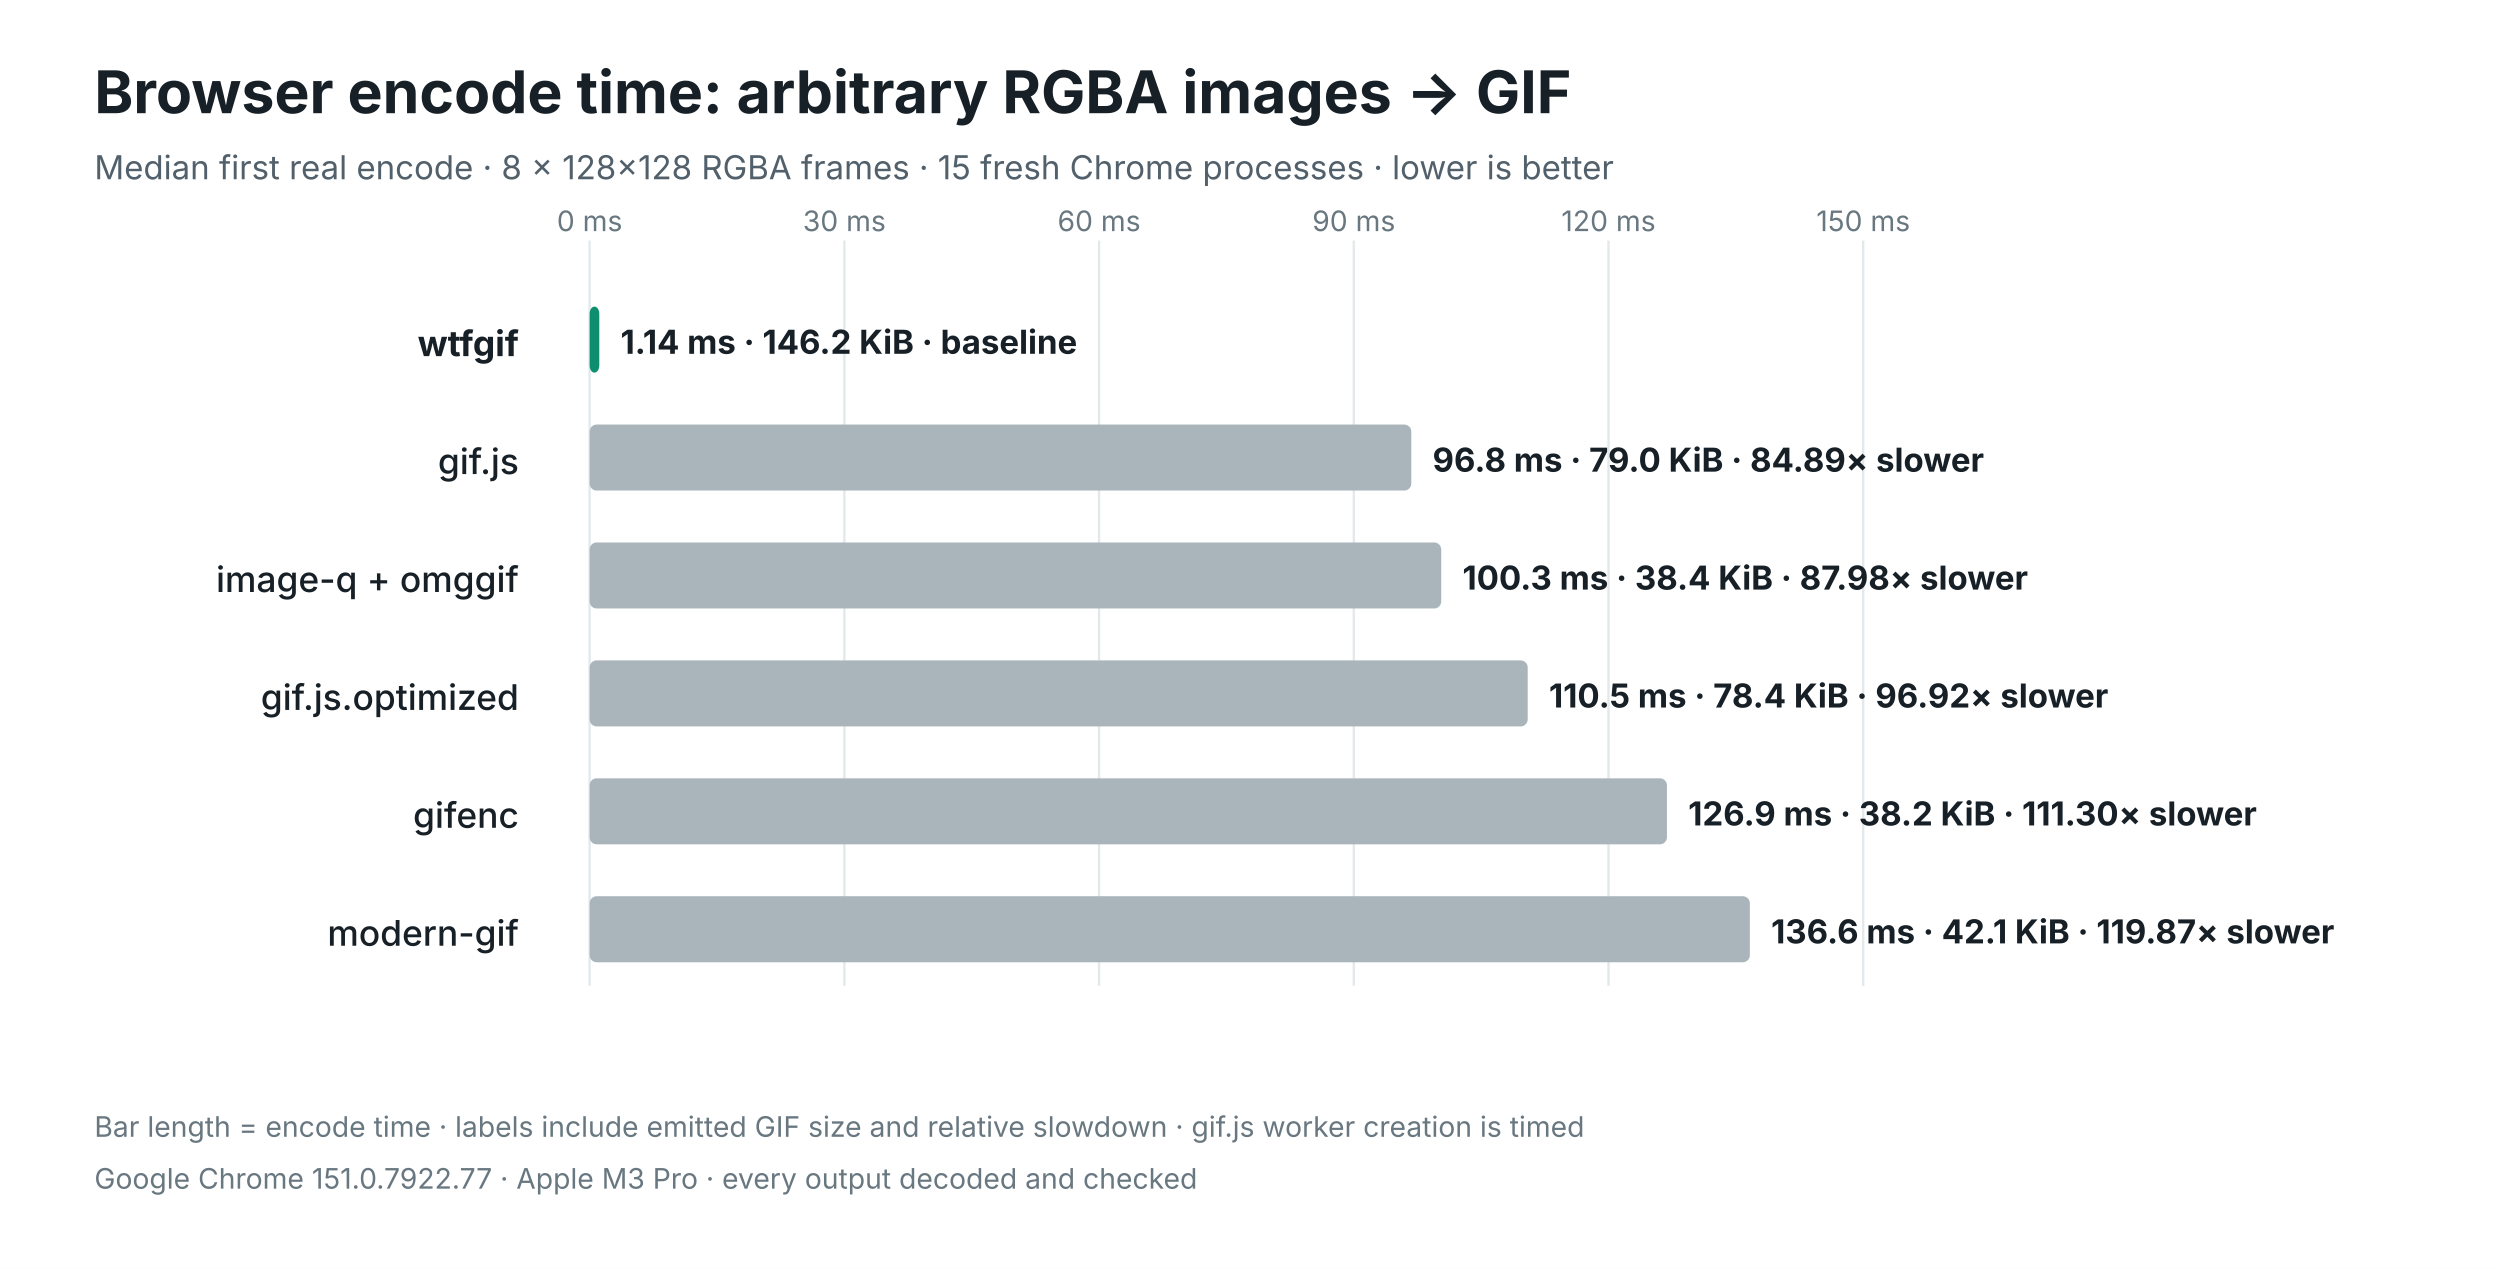
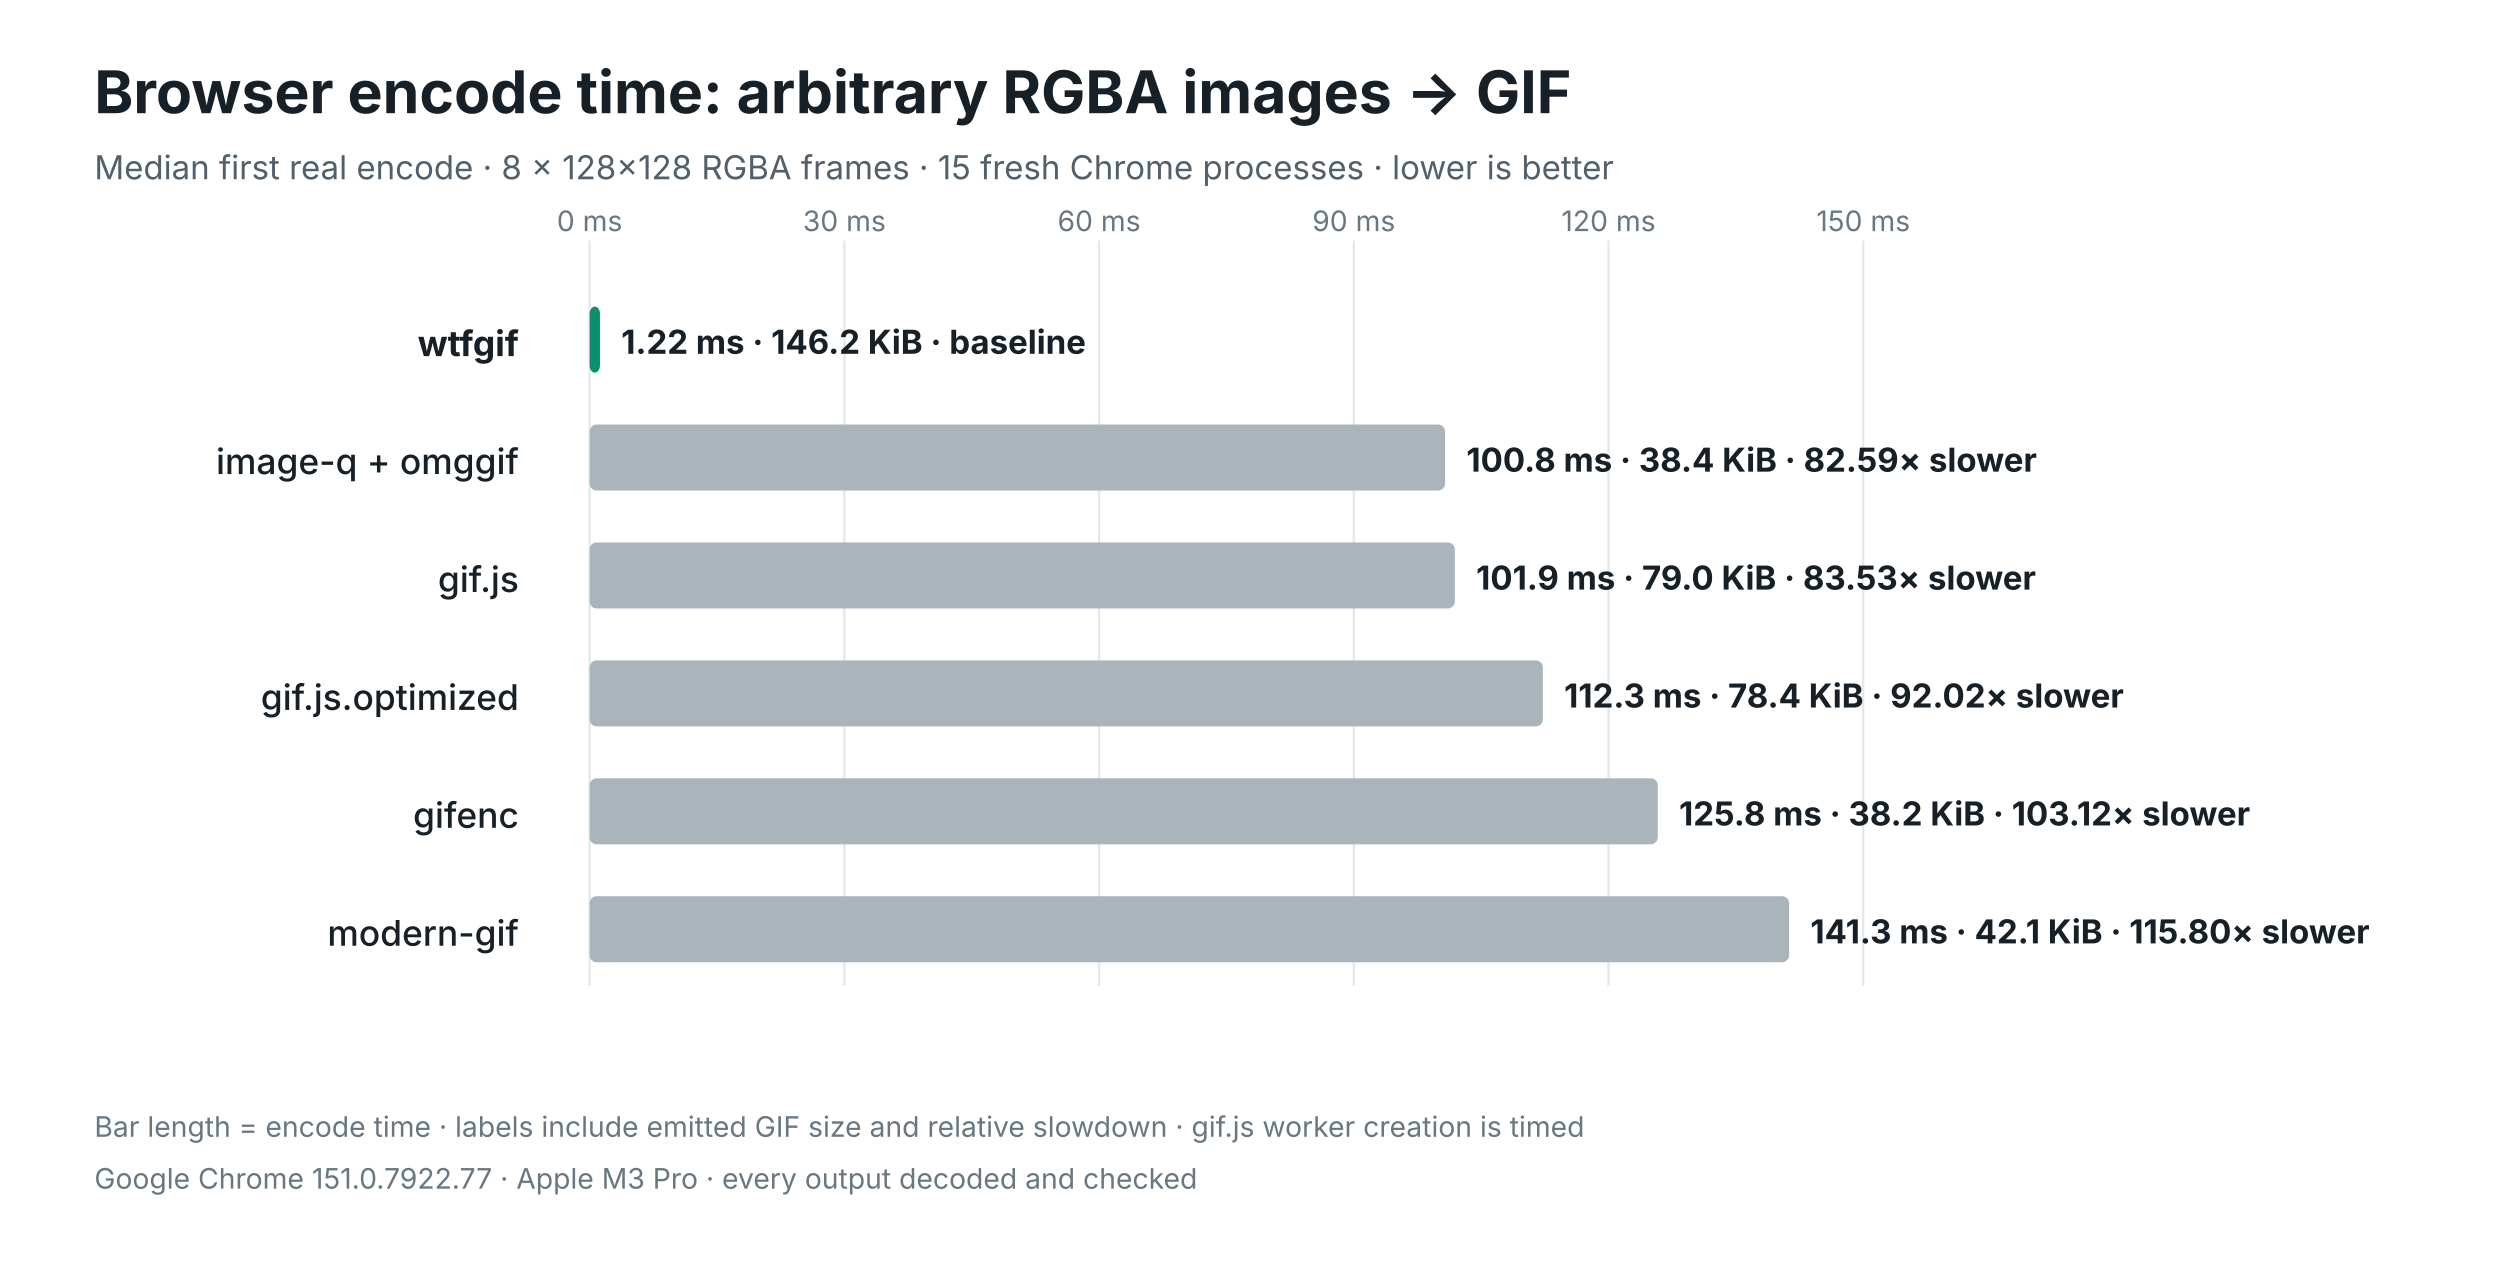
<svg xmlns="http://www.w3.org/2000/svg" width="1060" height="538" viewBox="0 0 1060 538" role="img" aria-labelledby="title desc">
  <rect width="100%" height="100%" fill="#ffffff" />
  <g font-family="ui-sans-serif, -apple-system, BlinkMacSystemFont, Segoe UI, sans-serif" fill="#172026">
    <text x="40" y="48" font-size="25" font-weight="700">Browser encode time: arbitrary RGBA images → GIF</text>
    <text x="40" y="76" font-size="14" fill="#51606a">Median first real encode · 8 × 128×128 RGBA frames · 15 fresh Chrome processes · lower is better</text>
    <line x1="250" y1="102" x2="250" y2="418" stroke="#e3e8eb" stroke-width="1" />
    <text x="250" y="98" text-anchor="middle" font-size="12" fill="#687780">0 ms</text>
    <line x1="358" y1="102" x2="358" y2="418" stroke="#e3e8eb" stroke-width="1" />
    <text x="358" y="98" text-anchor="middle" font-size="12" fill="#687780">30 ms</text>
    <line x1="466" y1="102" x2="466" y2="418" stroke="#e3e8eb" stroke-width="1" />
    <text x="466" y="98" text-anchor="middle" font-size="12" fill="#687780">60 ms</text>
    <line x1="574" y1="102" x2="574" y2="418" stroke="#e3e8eb" stroke-width="1" />
    <text x="574" y="98" text-anchor="middle" font-size="12" fill="#687780">90 ms</text>
    <line x1="682" y1="102" x2="682" y2="418" stroke="#e3e8eb" stroke-width="1" />
    <text x="682" y="98" text-anchor="middle" font-size="12" fill="#687780">120 ms</text>
    <line x1="790" y1="102" x2="790" y2="418" stroke="#e3e8eb" stroke-width="1" />
    <text x="790" y="98" text-anchor="middle" font-size="12" fill="#687780">150 ms</text>
    <text x="220" y="151" text-anchor="end" font-size="15" font-weight="700">wtfgif</text>
-     <rect x="250" y="130" width="4.1" height="28" rx="3" fill="#0d8f6f" />
-     <text x="263.1" y="150" text-anchor="start" font-size="14" font-weight="700" fill="#172026">1.14 ms · 146.2 KiB · baseline</text>
-     <text x="220" y="201" text-anchor="end" font-size="15" font-weight="500">gif.js</text>
-     <rect x="250" y="180" width="348.39" height="28" rx="3" fill="#aab5bb" />
-     <text x="607.39" y="200" text-anchor="start" font-size="14" font-weight="700" fill="#172026">96.8 ms · 79.0 KiB · 84.89× slower</text>
-     <text x="220" y="251" text-anchor="end" font-size="15" font-weight="500">image-q + omggif</text>
-     <rect x="250" y="230" width="361.08" height="28" rx="3" fill="#aab5bb" />
-     <text x="620.08" y="250" text-anchor="start" font-size="14" font-weight="700" fill="#172026">100.3 ms · 38.4 KiB · 87.98× slower</text>
+     <rect x="250" y="130" width="4.39" height="28" rx="3" fill="#0d8f6f" />
+     <text x="263.39" y="150" text-anchor="start" font-size="14" font-weight="700" fill="#172026">1.22 ms · 146.2 KiB · baseline</text>
+     <text x="220" y="201" text-anchor="end" font-size="15" font-weight="500">image-q + omggif</text>
+     <rect x="250" y="180" width="362.74" height="28" rx="3" fill="#aab5bb" />
+     <text x="621.74" y="200" text-anchor="start" font-size="14" font-weight="700" fill="#172026">100.8 ms · 38.4 KiB · 82.59× slower</text>
+     <text x="220" y="251" text-anchor="end" font-size="15" font-weight="500">gif.js</text>
+     <rect x="250" y="230" width="366.86" height="28" rx="3" fill="#aab5bb" />
+     <text x="625.86" y="250" text-anchor="start" font-size="14" font-weight="700" fill="#172026">101.9 ms · 79.0 KiB · 83.53× slower</text>
    <text x="220" y="301" text-anchor="end" font-size="15" font-weight="500">gif.js.optimized</text>
-     <rect x="250" y="280" width="397.75" height="28" rx="3" fill="#aab5bb" />
-     <text x="656.75" y="300" text-anchor="start" font-size="14" font-weight="700" fill="#172026">110.5 ms · 78.4 KiB · 96.92× slower</text>
+     <rect x="250" y="280" width="404.17" height="28" rx="3" fill="#aab5bb" />
+     <text x="663.17" y="300" text-anchor="start" font-size="14" font-weight="700" fill="#172026">112.3 ms · 78.4 KiB · 92.02× slower</text>
    <text x="220" y="351" text-anchor="end" font-size="15" font-weight="500">gifenc</text>
-     <rect x="250" y="330" width="456.79" height="28" rx="3" fill="#aab5bb" />
-     <text x="715.79" y="350" text-anchor="start" font-size="14" font-weight="700" fill="#172026">126.9 ms · 38.2 KiB · 111.30× slower</text>
+     <rect x="250" y="330" width="452.9" height="28" rx="3" fill="#aab5bb" />
+     <text x="711.9" y="350" text-anchor="start" font-size="14" font-weight="700" fill="#172026">125.8 ms · 38.2 KiB · 103.12× slower</text>
    <text x="220" y="401" text-anchor="end" font-size="15" font-weight="500">modern-gif</text>
-     <rect x="250" y="380" width="491.94" height="28" rx="3" fill="#aab5bb" />
-     <text x="750.94" y="400" text-anchor="start" font-size="14" font-weight="700" fill="#172026">136.6 ms · 42.1 KiB · 119.87× slower</text>
+     <rect x="250" y="380" width="508.59" height="28" rx="3" fill="#aab5bb" />
+     <text x="767.59" y="400" text-anchor="start" font-size="14" font-weight="700" fill="#172026">141.3 ms · 42.1 KiB · 115.80× slower</text>
    <text x="40" y="482" font-size="12" fill="#687780">Bar length = encode time · labels include emitted GIF size and relative slowdown · gif.js worker creation is timed</text>
    <text x="40" y="504" font-size="12" fill="#687780">Google Chrome 151.0.7922.77 · Apple M3 Pro · every output decoded and checked</text>
  </g>
</svg>
